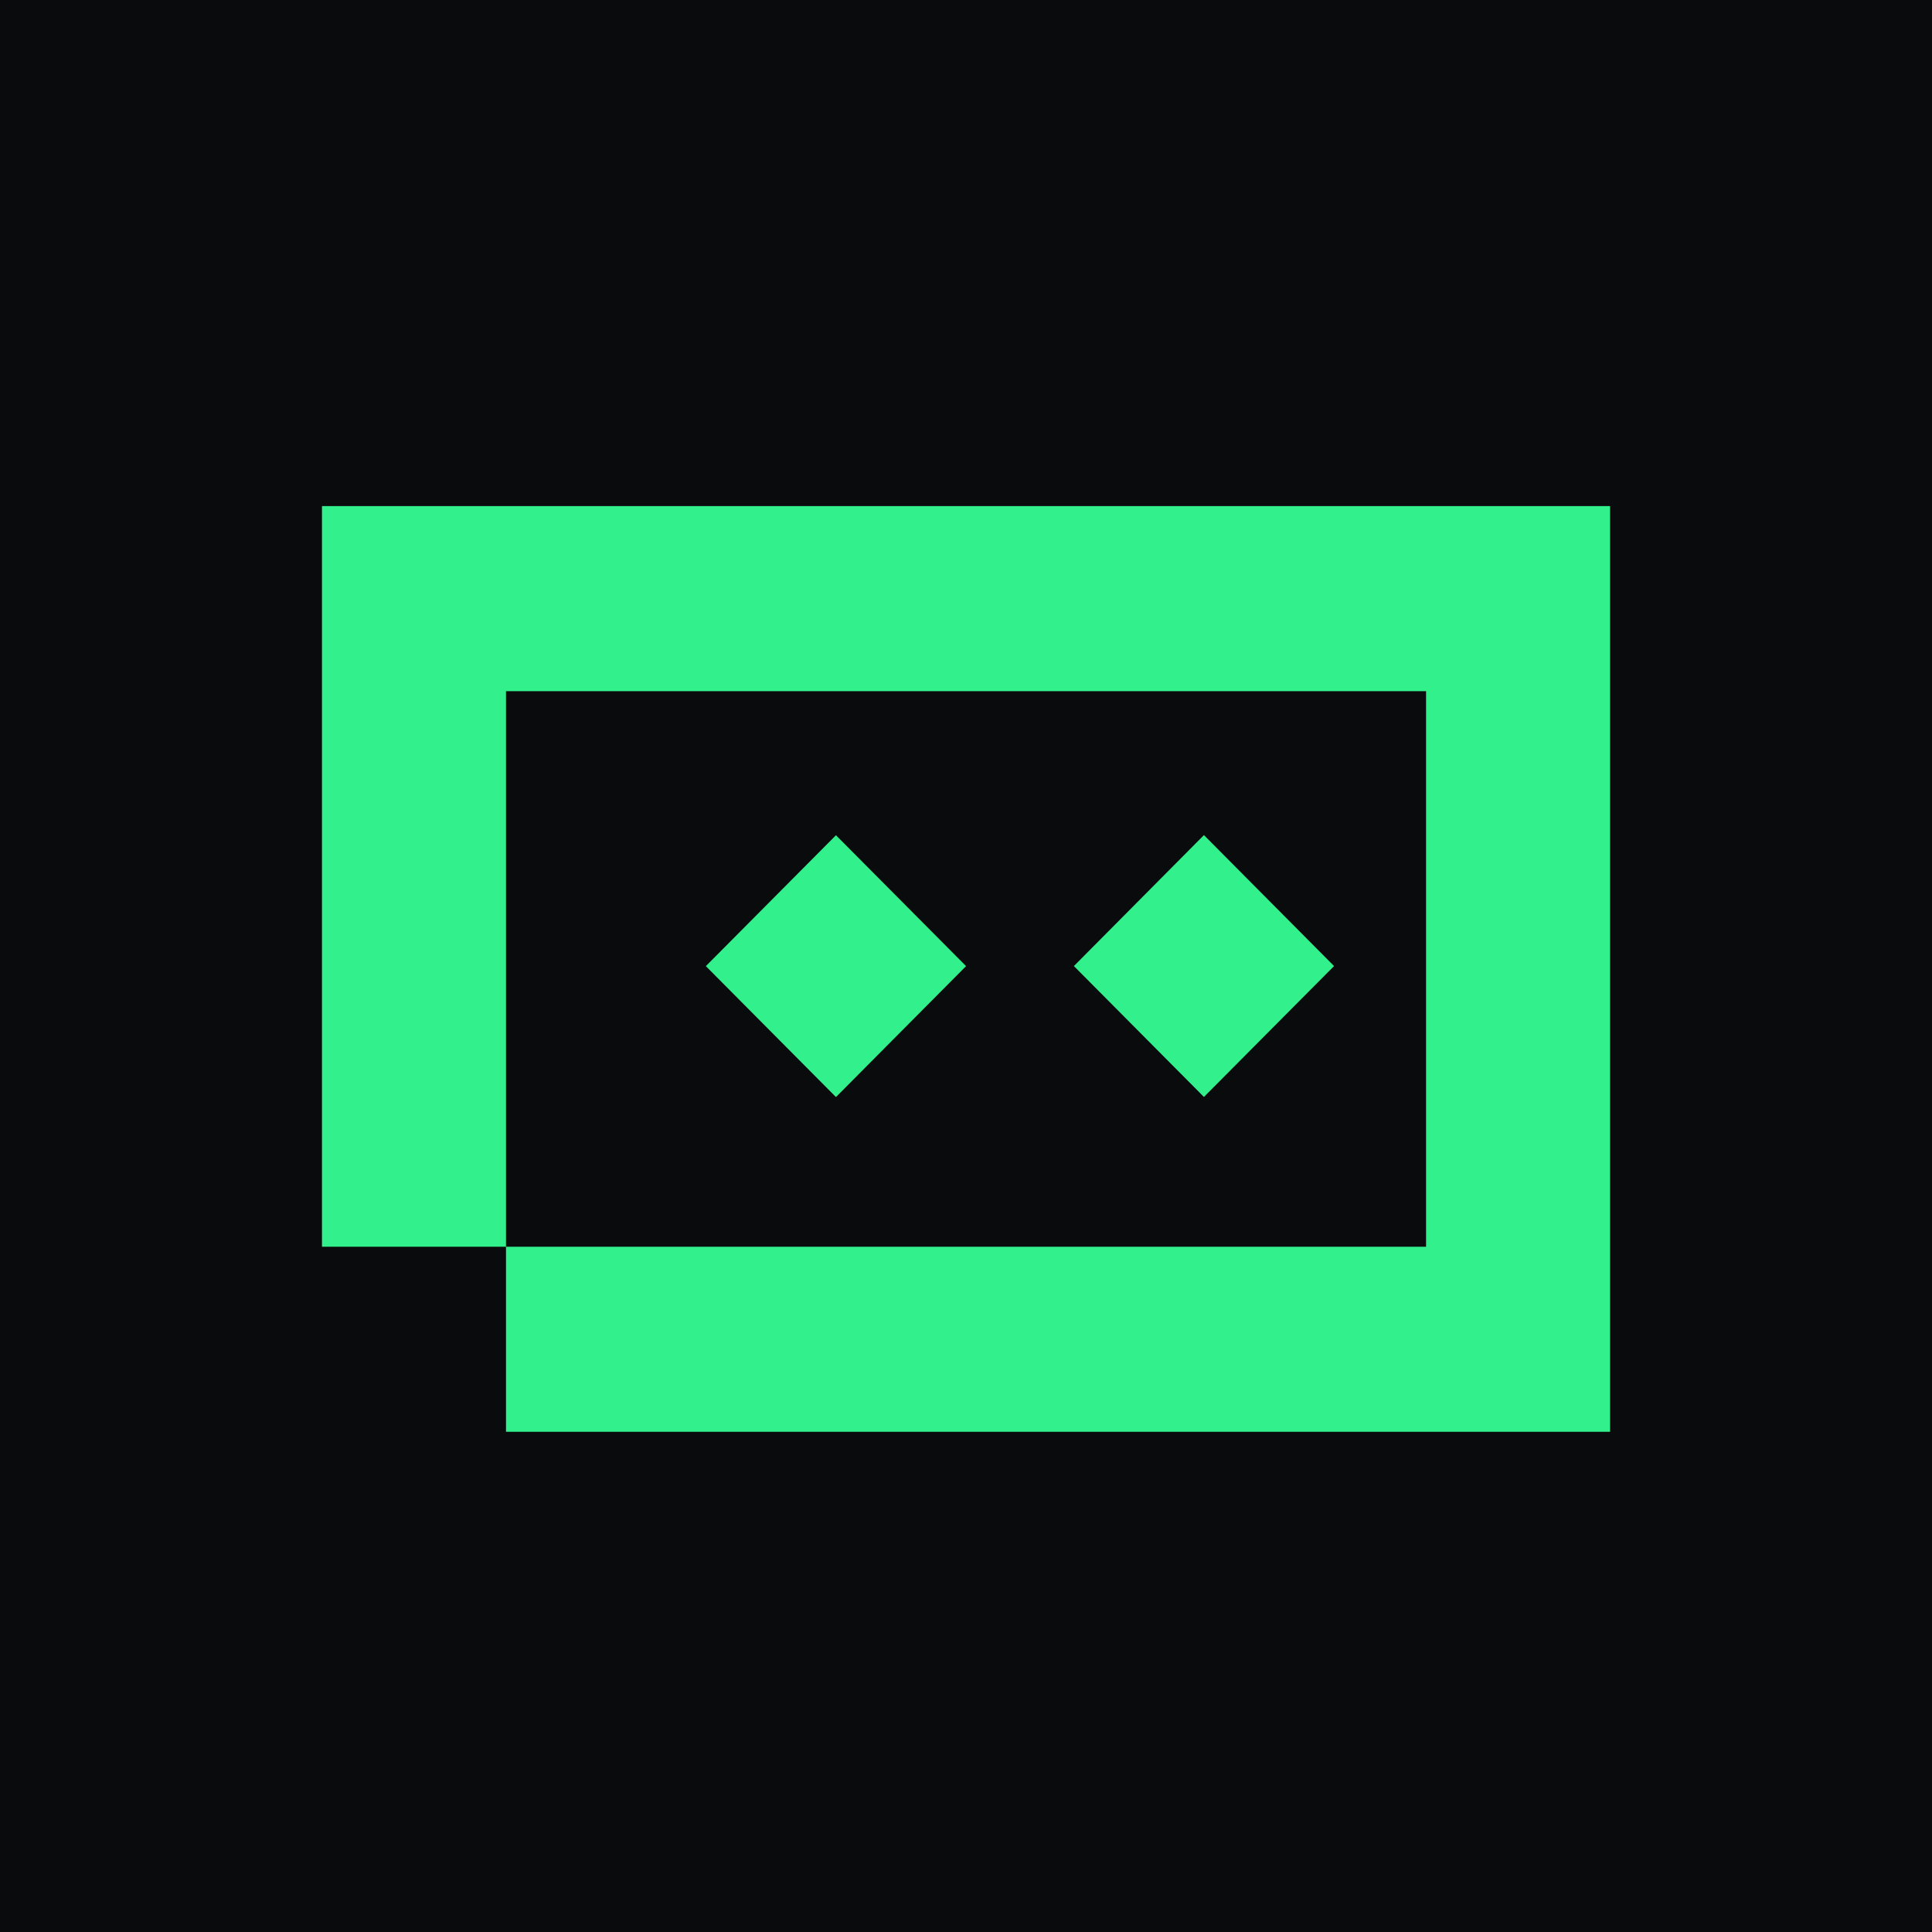
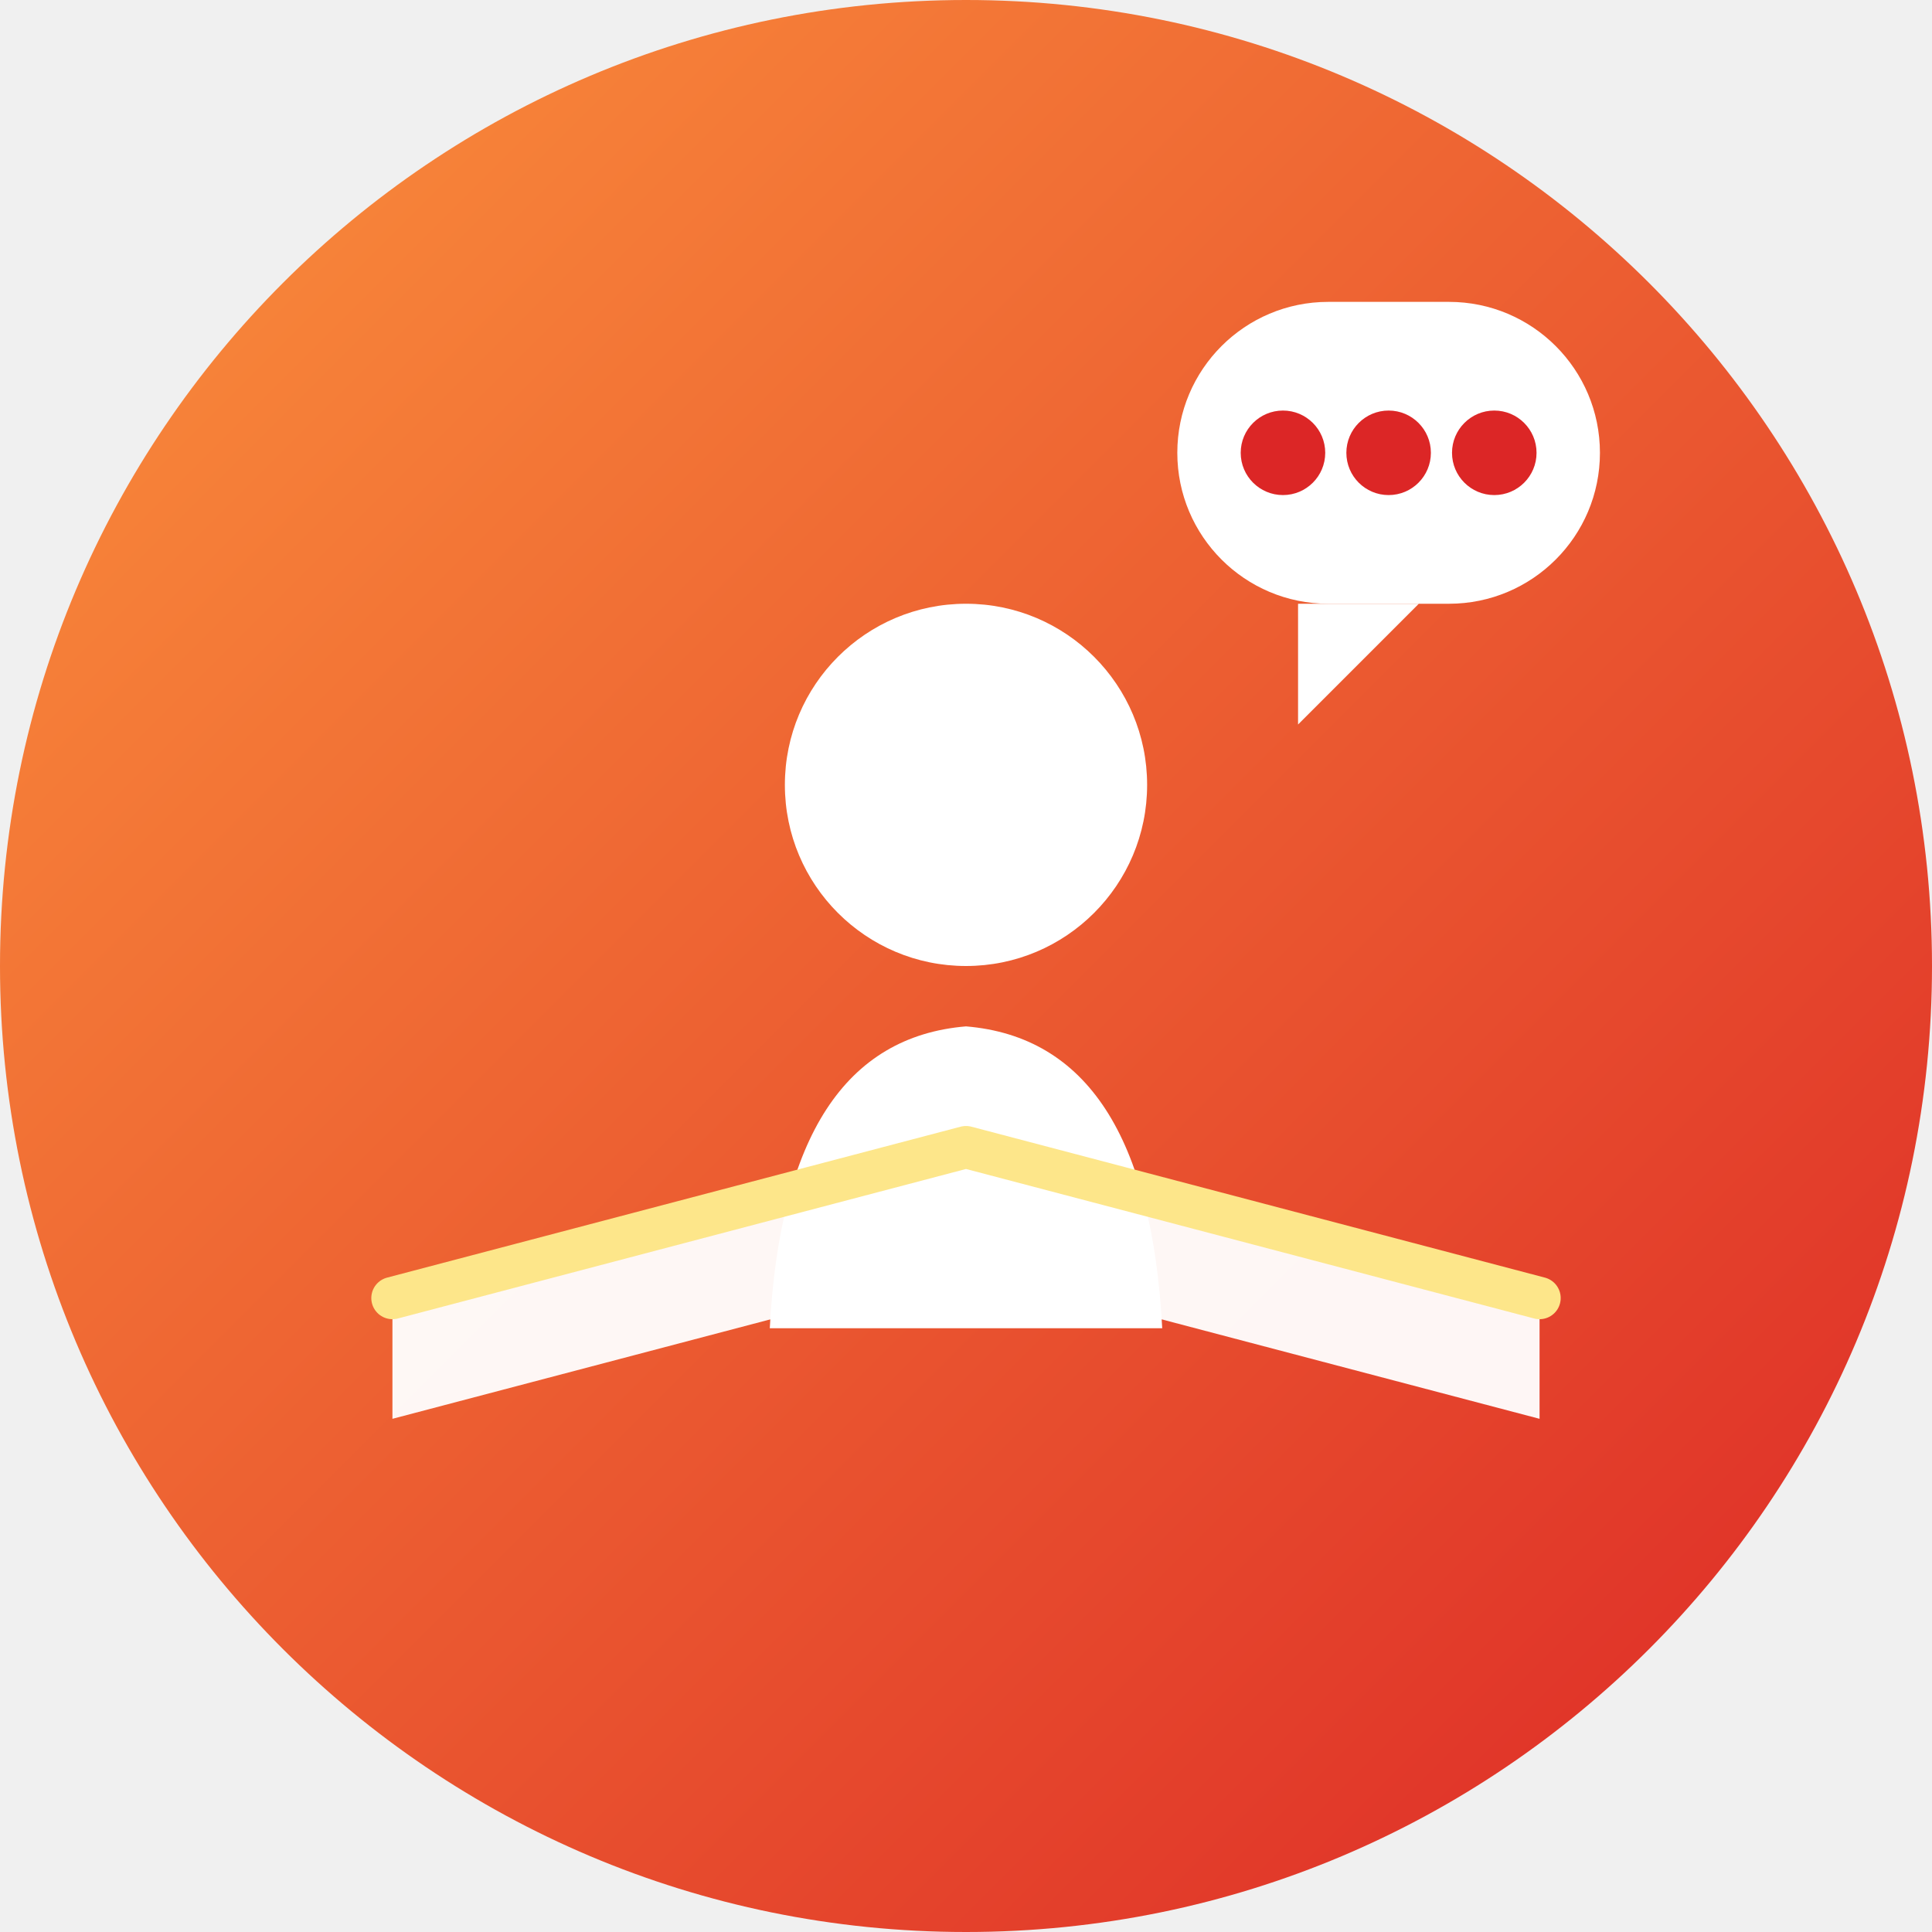
- <svg xmlns="http://www.w3.org/2000/svg" width="32" height="32" viewBox="0 0 32 32" fill="none">
-   <rect width="32" height="32" fill="#0A0B0D" />
-   <path d="M26.668 23.715H8.381V20.65H5.333V8.382H26.668V23.715ZM8.381 20.65H23.62V11.448H8.381V20.65ZM16.001 16.002L13.846 18.171L11.691 16.002L13.846 13.834L16.001 16.002ZM22.096 16.001L19.941 18.169L17.787 16.001L19.941 13.832L22.096 16.001Z" fill="#32F08C" />
+ <svg xmlns="http://www.w3.org/2000/svg" width="64" height="64" viewBox="0 0 64 64">
+   <defs>
+     <linearGradient id="xl-logo-bg" x1="0" y1="0" x2="64" y2="64" gradientUnits="userSpaceOnUse">
+       <stop stop-color="#fb923c" />
+       <stop offset="1" stop-color="#dc2626" />
+     </linearGradient>
+   </defs>
+   <circle cx="32" cy="32" r="32" fill="url(#xl-logo-bg)" />
+   <path d="M25.5 44 Q 26 34.5 32 34 Q 38 34.5 38.5 44 Z" fill="#ffffff" />
+   <circle cx="32" cy="26" r="6" fill="#ffffff" />
+   <path d="M13 43 L 32 38 L 51 43 L 51 47 L 32 42 L 13 47 Z" fill="#ffffff" opacity="0.95" />
+   <path d="M13 43 L 32 38 L 51 43" fill="none" stroke="#fde68a" stroke-width="1.4" stroke-linecap="round" stroke-linejoin="round" />
+   <rect x="39" y="10" width="14" height="10" rx="5" fill="#ffffff" />
+   <path d="M43 20 L 43 24 L 47 20 Z" fill="#ffffff" />
+   <circle cx="42.5" cy="15" r="1.4" fill="#dc2626" />
+   <circle cx="46" cy="15" r="1.4" fill="#dc2626" />
+   <circle cx="49.5" cy="15" r="1.4" fill="#dc2626" />
</svg>
